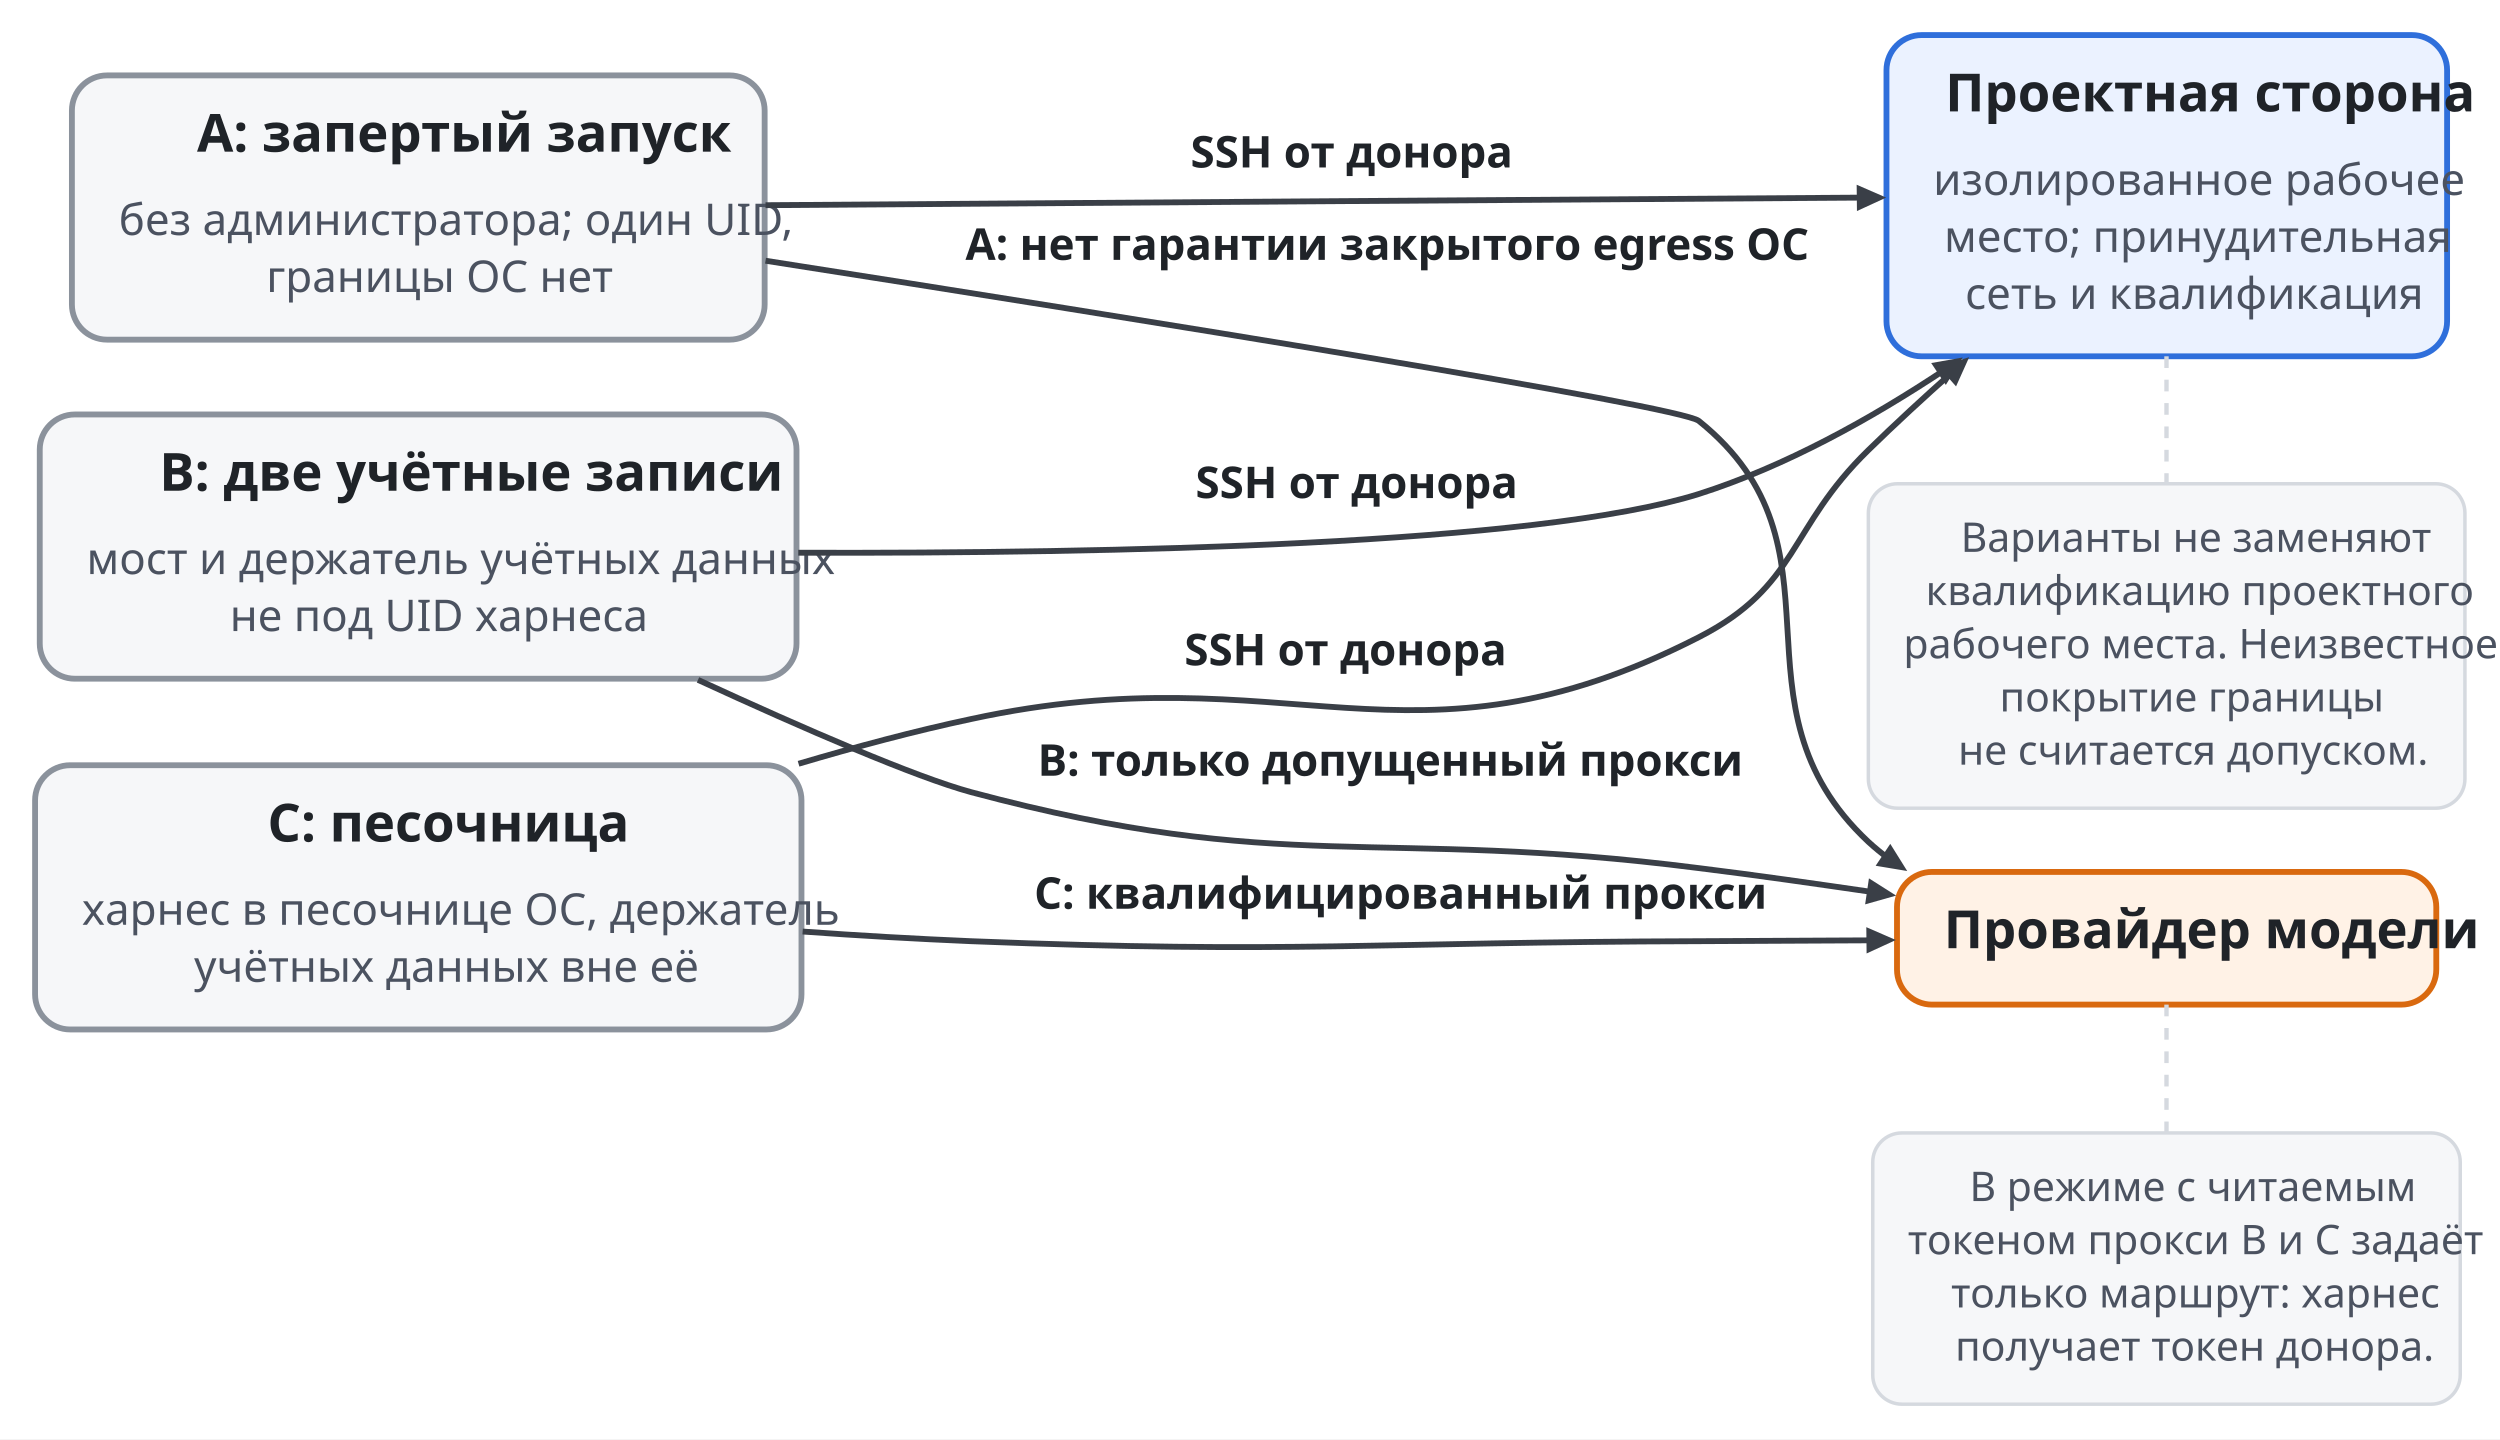
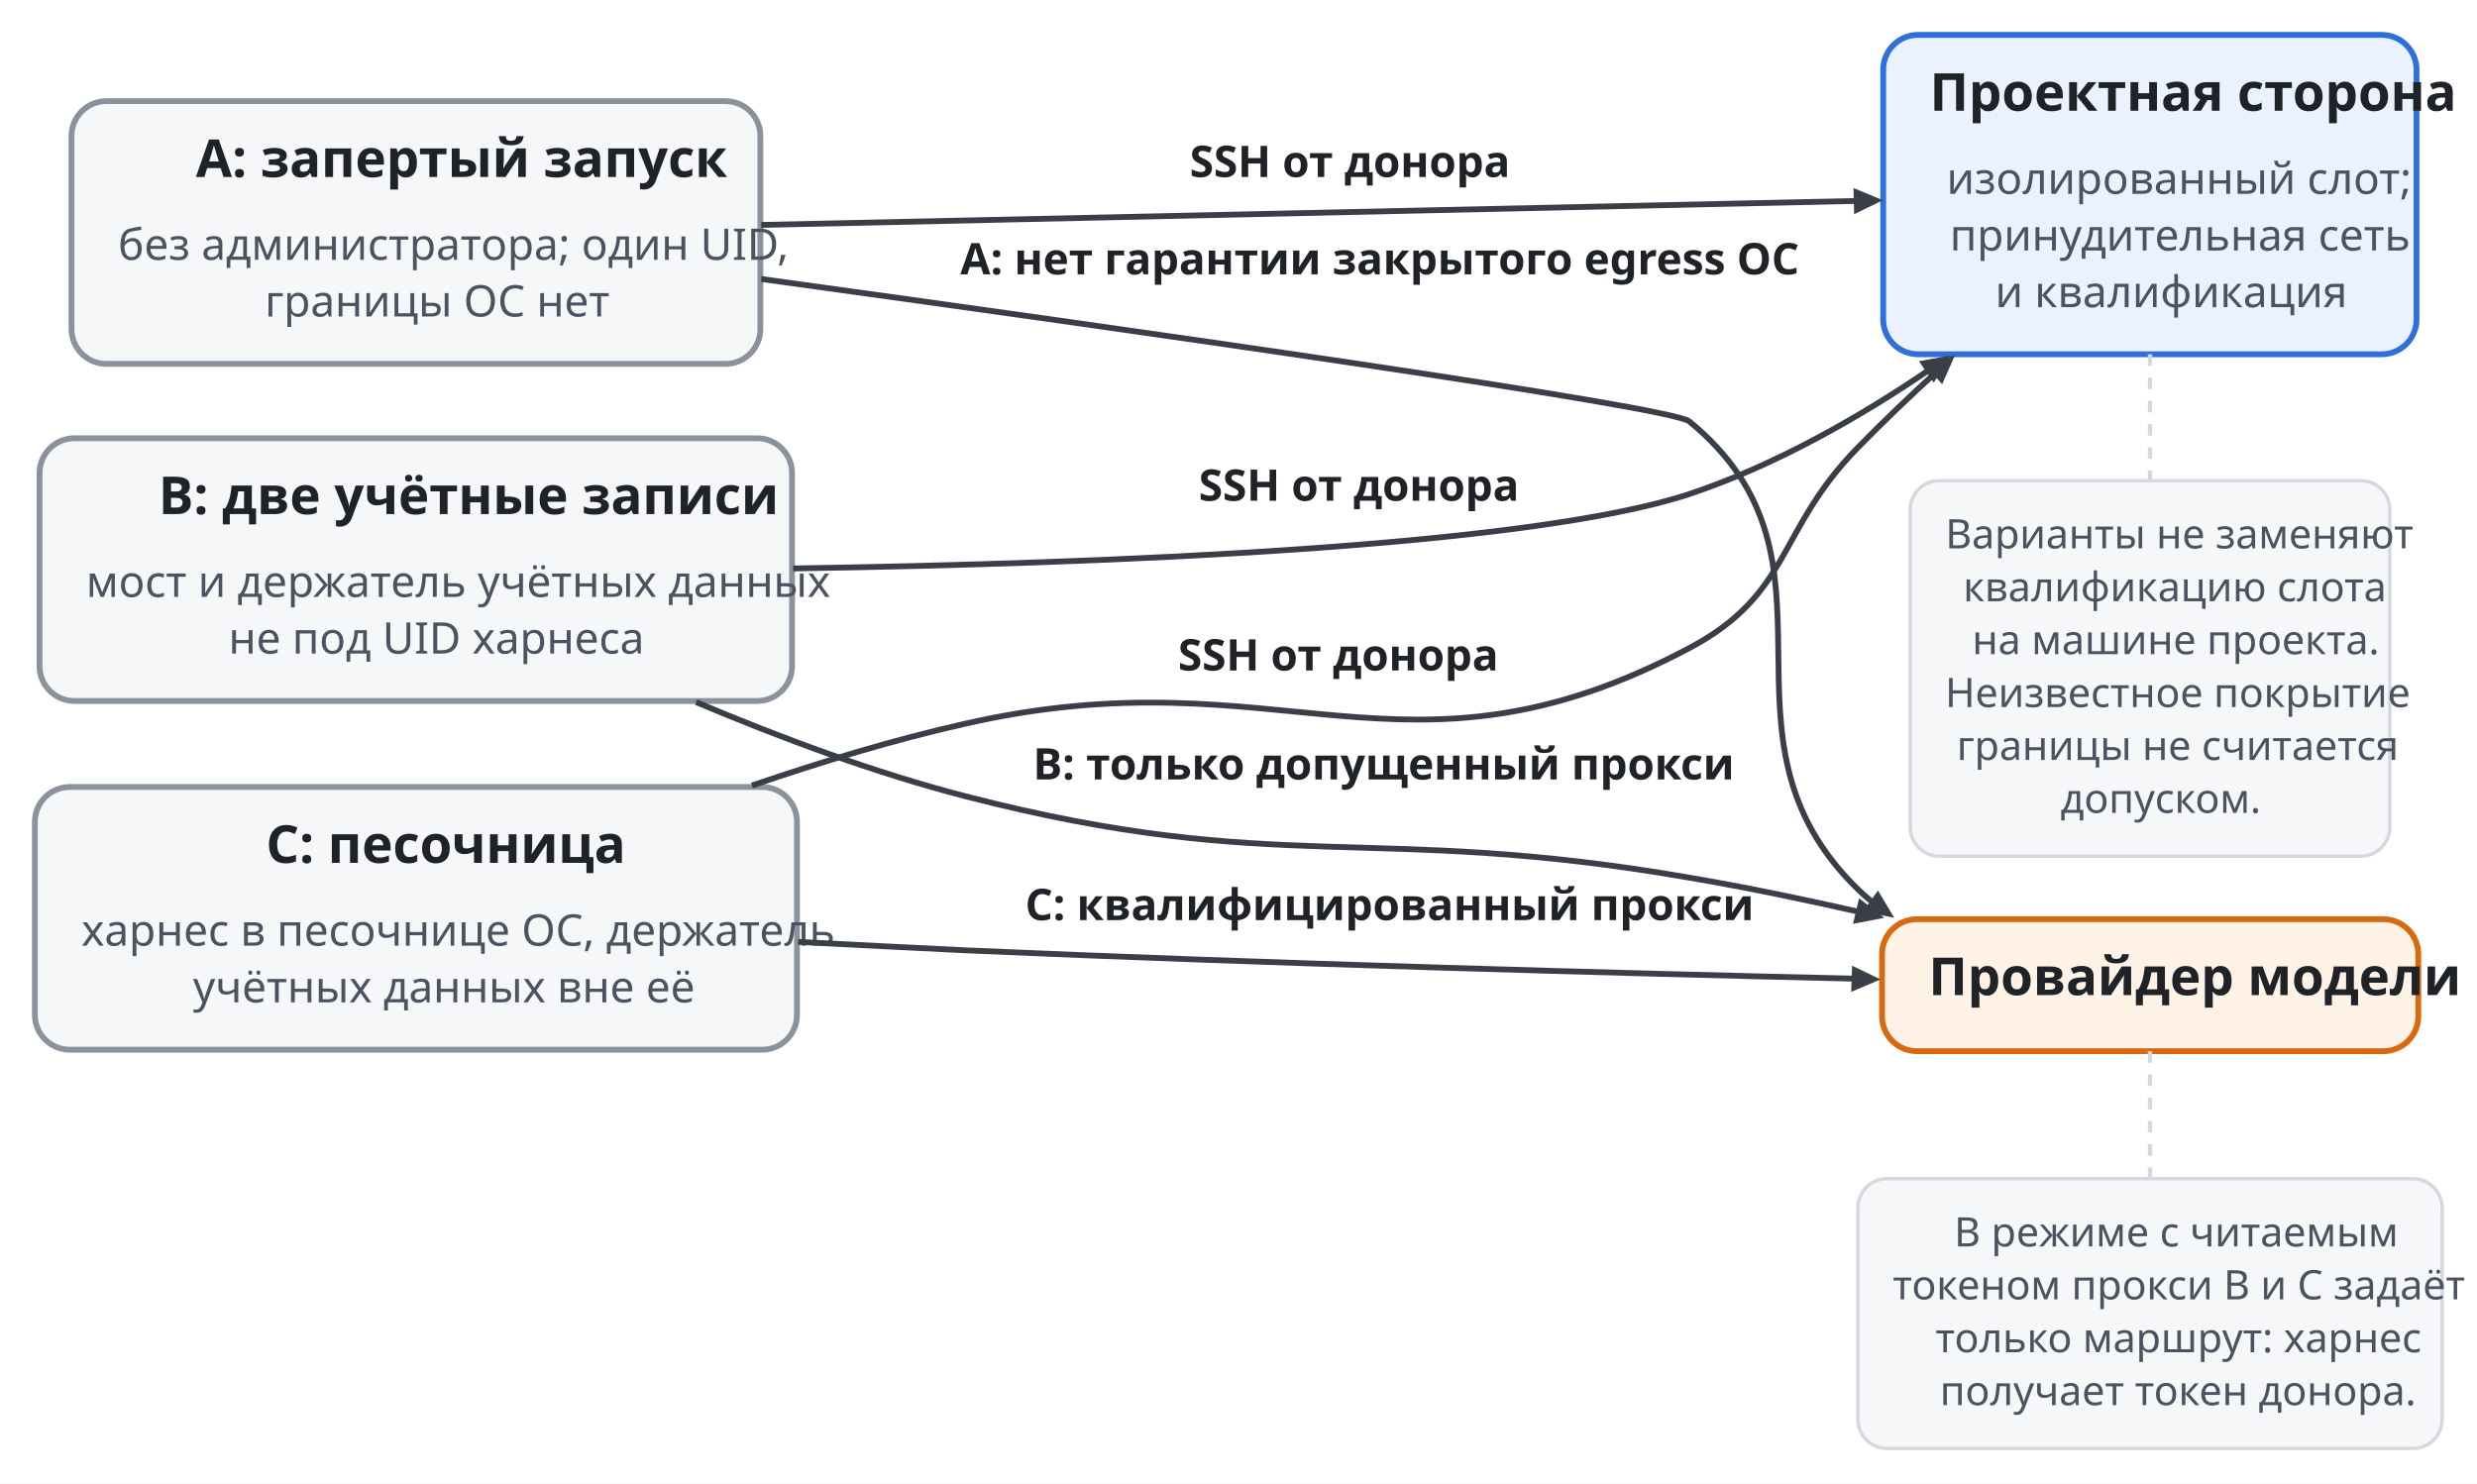
- <svg xmlns="http://www.w3.org/2000/svg" width="855.3" height="492.4" viewBox="0 0 855.3 492.4">
-   <rect width="855.3" height="492.4" fill="#ffffff" />
+ <svg xmlns="http://www.w3.org/2000/svg" width="852.2" height="510.4" viewBox="0 0 852.2 510.4">
+   <rect width="852.2" height="510.4" fill="#ffffff" />
  <g transform="translate(12 12)">
-     <rect x="1.6" y="129.8" width="258.9" height="90.4" rx="12" fill="#f6f7f9" stroke="#8b929c" stroke-width="2" class="box" data-id="b" />
-     <text x="42.5" y="155.9" font-size="18" fill="#1f2328">
+     <rect x="1.6" y="138.8" width="258.9" height="90.4" rx="12" fill="#f6f7f9" stroke="#8b929c" stroke-width="2" class="box" data-id="b" />
+     <text x="42.5" y="164.9" font-size="18" fill="#1f2328">
      <tspan font-family="PT Sans, sans-serif" font-weight="bold">B: две учётные записи</tspan>
    </text>
-     <text x="17.6" y="184.4" font-size="15" fill="#4b5260">
+     <text x="17.6" y="193.4" font-size="15" fill="#4b5260">
      <tspan font-family="PT Sans, sans-serif">мост и держатель учётных данных</tspan>
    </text>
-     <text x="66.6" y="203.9" font-size="15" fill="#4b5260">
+     <text x="66.6" y="212.9" font-size="15" fill="#4b5260">
      <tspan font-family="PT Sans, sans-serif">не под UID харнеса</tspan>
    </text>
-     <rect x="12.6" y="13.8" width="237" height="90.4" rx="12" fill="#f6f7f9" stroke="#8b929c" stroke-width="2" class="box" data-id="a" />
-     <text x="55.4" y="39.9" font-size="18" fill="#1f2328">
+     <rect x="12.6" y="22.8" width="237" height="90.4" rx="12" fill="#f6f7f9" stroke="#8b929c" stroke-width="2" class="box" data-id="a" />
+     <text x="55.4" y="48.9" font-size="18" fill="#1f2328">
      <tspan font-family="PT Sans, sans-serif" font-weight="bold">A: запертый запуск</tspan>
    </text>
-     <text x="28.6" y="68.4" font-size="15" fill="#4b5260">
+     <text x="28.6" y="77.4" font-size="15" fill="#4b5260">
      <tspan font-family="PT Sans, sans-serif">без администратора; один UID,</tspan>
    </text>
-     <text x="79.1" y="87.9" font-size="15" fill="#4b5260">
+     <text x="79.1" y="96.9" font-size="15" fill="#4b5260">
      <tspan font-family="PT Sans, sans-serif">границы ОС нет</tspan>
    </text>
-     <rect x="0" y="249.8" width="262.2" height="90.4" rx="12" fill="#f6f7f9" stroke="#8b929c" stroke-width="2" class="box" data-id="c" />
-     <text x="79.5" y="275.9" font-size="18" fill="#1f2328">
+     <rect x="0" y="258.8" width="262.2" height="90.4" rx="12" fill="#f6f7f9" stroke="#8b929c" stroke-width="2" class="box" data-id="c" />
+     <text x="79.5" y="284.9" font-size="18" fill="#1f2328">
      <tspan font-family="PT Sans, sans-serif" font-weight="bold">C: песочница</tspan>
    </text>
-     <text x="16" y="304.4" font-size="15" fill="#4b5260">
+     <text x="16" y="313.4" font-size="15" fill="#4b5260">
      <tspan font-family="PT Sans, sans-serif">харнес в песочнице ОС, держатель</tspan>
    </text>
-     <text x="54.4" y="323.9" font-size="15" fill="#4b5260">
+     <text x="54.4" y="332.9" font-size="15" fill="#4b5260">
      <tspan font-family="PT Sans, sans-serif">учётных данных вне её</tspan>
    </text>
-     <rect x="637" y="286.3" width="184.5" height="45.4" rx="12" fill="#fff2e6" stroke="#d9690f" stroke-width="2" class="box" data-id="provider" />
-     <text x="653" y="312.4" font-size="18" fill="#1f2328">
+     <rect x="635.5" y="304.3" width="184.5" height="45.4" rx="12" fill="#fff2e6" stroke="#d9690f" stroke-width="2" class="box" data-id="provider" />
+     <text x="651.5" y="330.4" font-size="18" fill="#1f2328">
      <tspan font-family="PT Sans, sans-serif" font-weight="bold">Провайдер модели</tspan>
    </text>
-     <rect x="633.4" y="0" width="191.8" height="109.9" rx="12" fill="#ebf2ff" stroke="#2f6fdb" stroke-width="2" class="box" data-id="project" />
-     <text x="653.5" y="26.1" font-size="18" fill="#1f2328">
+     <rect x="635.9" y="0" width="183.5" height="109.9" rx="12" fill="#ebf2ff" stroke="#2f6fdb" stroke-width="2" class="box" data-id="project" />
+     <text x="651.9" y="26.1" font-size="18" fill="#1f2328">
      <tspan font-family="PT Sans, sans-serif" font-weight="bold">Проектная сторона</tspan>
    </text>
-     <text x="649.4" y="54.7" font-size="15" fill="#4b5260">
-       <tspan font-family="PT Sans, sans-serif">изолированное рабочее</tspan>
+     <text x="657.7" y="54.7" font-size="15" fill="#4b5260">
+       <tspan font-family="PT Sans, sans-serif">изолированный слот;</tspan>
    </text>
-     <text x="653.1" y="74.2" font-size="15" fill="#4b5260">
-       <tspan font-family="PT Sans, sans-serif">место; принудительная</tspan>
+     <text x="658.8" y="74.2" font-size="15" fill="#4b5260">
+       <tspan font-family="PT Sans, sans-serif">принудительная сеть</tspan>
    </text>
-     <text x="660.3" y="93.7" font-size="15" fill="#4b5260">
-       <tspan font-family="PT Sans, sans-serif">сеть и квалификация</tspan>
+     <text x="674.4" y="93.7" font-size="15" fill="#4b5260">
+       <tspan font-family="PT Sans, sans-serif">и квалификация</tspan>
    </text>
-     <rect x="628.7" y="375.6" width="201" height="92.8" rx="10" fill="#f6f7f9" stroke="#d5d9df" stroke-width="1.2" class="note" data-id="note_provider" />
-     <text x="661.8" y="398.9" font-size="14" fill="#4b5260">
+     <rect x="627.2" y="393.6" width="201" height="92.8" rx="10" fill="#f6f7f9" stroke="#d5d9df" stroke-width="1.2" class="note" data-id="note_provider" />
+     <text x="660.3" y="416.9" font-size="14" fill="#4b5260">
      <tspan font-family="PT Sans, sans-serif">В режиме с читаемым</tspan>
    </text>
-     <text x="640.7" y="417.1" font-size="14" fill="#4b5260">
+     <text x="639.2" y="435.1" font-size="14" fill="#4b5260">
      <tspan font-family="PT Sans, sans-serif">токеном прокси B и C задаёт</tspan>
    </text>
-     <text x="655.5" y="435.3" font-size="14" fill="#4b5260">
+     <text x="653.9" y="453.3" font-size="14" fill="#4b5260">
      <tspan font-family="PT Sans, sans-serif">только маршрут: харнес</tspan>
    </text>
-     <text x="656.9" y="453.5" font-size="14" fill="#4b5260">
+     <text x="655.4" y="471.5" font-size="14" fill="#4b5260">
      <tspan font-family="PT Sans, sans-serif">получает токен донора.</tspan>
    </text>
-     <path d="M 729.2 331.7 L 729.2 375.6" fill="none" stroke="#d5d9df" stroke-width="1.5" stroke-dasharray="4 4" class="connector" data-from="provider" data-to="note_provider" />
-     <rect x="627.2" y="153.5" width="204.1" height="111" rx="10" fill="#f6f7f9" stroke="#d5d9df" stroke-width="1.2" class="note" data-id="note_project" />
-     <text x="658.8" y="176.8" font-size="14" fill="#4b5260">
+     <path d="M 727.7 349.7 L 727.7 393.6" fill="none" stroke="#d5d9df" stroke-width="1.5" stroke-dasharray="4 4" class="connector" data-from="provider" data-to="note_provider" />
+     <rect x="645.2" y="153.4" width="165" height="129.2" rx="10" fill="#f6f7f9" stroke="#d5d9df" stroke-width="1.2" class="note" data-id="note_project" />
+     <text x="657.3" y="176.7" font-size="14" fill="#4b5260">
      <tspan font-family="PT Sans, sans-serif">Варианты не заменяют</tspan>
    </text>
-     <text x="646.8" y="195" font-size="14" fill="#4b5260">
-       <tspan font-family="PT Sans, sans-serif">квалификацию проектного</tspan>
+     <text x="663.4" y="194.9" font-size="14" fill="#4b5260">
+       <tspan font-family="PT Sans, sans-serif">квалификацию слота</tspan>
    </text>
-     <text x="639.2" y="213.2" font-size="14" fill="#4b5260">
-       <tspan font-family="PT Sans, sans-serif">рабочего места. Неизвестное</tspan>
+     <text x="666.5" y="213.1" font-size="14" fill="#4b5260">
+       <tspan font-family="PT Sans, sans-serif">на машине проекта.</tspan>
    </text>
-     <text x="672.1" y="231.4" font-size="14" fill="#4b5260">
-       <tspan font-family="PT Sans, sans-serif">покрытие границы</tspan>
+     <text x="657.2" y="231.3" font-size="14" fill="#4b5260">
+       <tspan font-family="PT Sans, sans-serif">Неизвестное покрытие</tspan>
    </text>
-     <text x="657.9" y="249.6" font-size="14" fill="#4b5260">
-       <tspan font-family="PT Sans, sans-serif">не считается допуском.</tspan>
+     <text x="661.2" y="249.5" font-size="14" fill="#4b5260">
+       <tspan font-family="PT Sans, sans-serif">границы не считается</tspan>
    </text>
-     <path d="M 729.2 109.9 L 729.2 153.5" fill="none" stroke="#d5d9df" stroke-width="1.5" stroke-dasharray="4 4" class="connector" data-from="project" data-to="note_project" />
-     <path d="M 249.9 77.2 C 377.2 97.1 562.9 126.9 569.2 132 C 623 175.2 576.8 228.8 627.2 276 C 629.5 278.1 631.9 280.1 634.4 281.9 L 635.5 282.7" fill="none" stroke="#3a3f47" stroke-width="2" class="edge" data-from="a" data-to="provider" data-edge="e0" />
-     <polygon points="640.5,286 634.7,276.7 629.7,284.2" fill="#3a3f47" />
+     <text x="696.9" y="267.7" font-size="14" fill="#4b5260">
+       <tspan font-family="PT Sans, sans-serif">допуском.</tspan>
+     </text>
+     <path d="M 727.7 109.9 L 727.7 153.4" fill="none" stroke="#d5d9df" stroke-width="1.5" stroke-dasharray="4 4" class="connector" data-from="project" data-to="note_project" />
+     <path d="M 249.9 84 C 377.2 101.5 563 127.9 569.2 133 C 628 181.2 572.7 240.9 627.2 294 C 629.2 295.9 631.3 297.8 633.6 299.5 L 634.8 300.3" fill="none" stroke="#3a3f47" stroke-width="2" class="edge" data-from="a" data-to="provider" data-edge="e0" />
+     <polygon points="639.7,303.8 634.1,294.4 628.9,301.7" fill="#3a3f47" />
    <g class="label" data-edge="e0">
-       <text x="318.3" y="76.9" font-size="15" fill="#1f2328">
+       <text x="318.4" y="82.4" font-size="15" fill="#1f2328">
        <tspan font-family="PT Sans, sans-serif" font-weight="bold">A: нет гарантии закрытого egress ОС</tspan>
      </text>
    </g>
-     <path d="M 226.8 220.6 C 263.5 237.5 301.1 253.8 320.2 259 C 427.7 287.8 458.8 270.9 569.2 285 C 588.7 287.4 609.5 290.4 629.4 293.3 L 630.7 293.5" fill="none" stroke="#3a3f47" stroke-width="2" class="edge" data-from="b" data-to="provider" data-edge="e1" />
-     <polygon points="636.7,294.4 627.4,288.5 626.1,297.4" fill="#3a3f47" />
+     <path d="M 227.5 229.6 C 256.6 241.9 289.2 254 320.2 262 C 428 289.8 459.5 271 569.2 290 C 588.7 293.3 609.3 297.6 629.1 302.1 L 630.5 302.4" fill="none" stroke="#3a3f47" stroke-width="2" class="edge" data-from="b" data-to="provider" data-edge="e1" />
+     <polygon points="636.3,303.8 627.6,297.1 625.5,305.9" fill="#3a3f47" />
    <g class="label" data-edge="e1">
-       <text x="343" y="253.4" font-size="15" fill="#1f2328">
+       <text x="343.4" y="256.2" font-size="15" fill="#1f2328">
        <tspan font-family="PT Sans, sans-serif" font-weight="bold">B: только допущенный прокси</tspan>
      </text>
    </g>
-     <path d="M 262.6 306.7 C 281.9 308.1 301.5 309.2 320.2 310 C 430.8 314.4 458.5 310.3 569.2 310 C 588.6 309.9 609.4 309.8 629.3 309.7 L 630.6 309.7" fill="none" stroke="#3a3f47" stroke-width="2" class="edge" data-from="c" data-to="provider" data-edge="e2" />
-     <polygon points="636.6,309.6 626.5,305.2 626.6,314.2" fill="#3a3f47" />
+     <path d="M 262.6 312.1 C 281.9 313.1 301.6 314.1 320.2 315 C 425.1 319.6 545.4 322.9 627.7 324.8 L 629.1 324.9" fill="none" stroke="#3a3f47" stroke-width="2" class="edge" data-from="c" data-to="provider" data-edge="e2" />
+     <polygon points="635,325 625.2,320.3 624.9,329.3" fill="#3a3f47" />
    <g class="label" data-edge="e2">
-       <text x="341.8" y="298.9" font-size="15" fill="#1f2328">
+       <text x="340.7" y="304.6" font-size="15" fill="#1f2328">
        <tspan font-family="PT Sans, sans-serif" font-weight="bold">C: квалифицированный прокси</tspan>
      </text>
    </g>
-     <path d="M 249.9 58.2 C 359.6 57.4 521.4 56.3 625.9 55.6 L 627.3 55.6" fill="none" stroke="#3a3f47" stroke-width="2" class="edge" data-from="a" data-to="project" data-edge="e3" />
-     <polygon points="633.3,55.6 623.2,51.2 623.3,60.2" fill="#3a3f47" />
+     <path d="M 249.9 65.4 C 360.7 63 524.6 59.4 628.4 57.1 L 629.8 57.1" fill="none" stroke="#3a3f47" stroke-width="2" class="edge" data-from="a" data-to="project" data-edge="e3" />
+     <polygon points="635.8,56.9 625.7,52.7 625.9,61.7" fill="#3a3f47" />
    <g class="label" data-edge="e3">
-       <text x="395.3" y="45.3" font-size="15" fill="#1f2328">
+       <text x="397.3" y="48.9" font-size="15" fill="#1f2328">
        <tspan font-family="PT Sans, sans-serif" font-weight="bold">SSH от донора</tspan>
      </text>
    </g>
-     <path d="M 261.1 177.1 C 369 177.4 513.9 174.4 569.2 157 C 598.7 147.6 628.1 131.3 653.5 114.4 L 654.5 113.7" fill="none" stroke="#3a3f47" stroke-width="2" class="edge" data-from="b" data-to="project" data-edge="e4" />
-     <polygon points="659.5,110.3 648.7,112.2 653.7,119.7" fill="#3a3f47" />
+     <path d="M 260.9 183.6 C 368.9 181.9 514 176.2 569.2 158 C 598.6 148.2 627.9 131.6 653 114.4 L 654.1 113.7" fill="none" stroke="#3a3f47" stroke-width="2" class="edge" data-from="b" data-to="project" data-edge="e4" />
+     <polygon points="659,110.3 648.2,112.3 653.3,119.7" fill="#3a3f47" />
    <g class="label" data-edge="e4">
-       <text x="397" y="158.4" font-size="15" fill="#1f2328">
+       <text x="400.4" y="160.3" font-size="15" fill="#1f2328">
        <tspan font-family="PT Sans, sans-serif" font-weight="bold">SSH от донора</tspan>
      </text>
    </g>
-     <path d="M 261.2 249.3 C 280.8 243.5 300.9 238.1 320.2 234 C 429.1 210.4 470.1 256.7 569.2 206 C 603.4 188.5 599.7 168.8 627.2 142 C 636.4 133 646.3 123.9 656.2 115.1 L 657.2 114.2" fill="none" stroke="#3a3f47" stroke-width="2" class="edge" data-from="c" data-to="project" data-edge="e5" />
-     <polygon points="661.7,110.2 651.2,113.4 657.2,120.2" fill="#3a3f47" />
+     <path d="M 246.7 258.3 C 270.7 250.1 296 242.4 320.2 237 C 428.7 212.3 470.9 263.1 569.2 211 C 604.6 192.2 599.1 170.6 627.2 142 C 636 133 645.6 123.8 655.3 115 L 656.2 114.2" fill="none" stroke="#3a3f47" stroke-width="2" class="edge" data-from="c" data-to="project" data-edge="e5" />
+     <polygon points="660.6,110.2 650.2,113.6 656.2,120.2" fill="#3a3f47" />
    <g class="label" data-edge="e5">
-       <text x="393.2" y="215.6" font-size="15" fill="#1f2328">
+       <text x="393.3" y="218.7" font-size="15" fill="#1f2328">
        <tspan font-family="PT Sans, sans-serif" font-weight="bold">SSH от донора</tspan>
      </text>
    </g>
  </g>
</svg>
